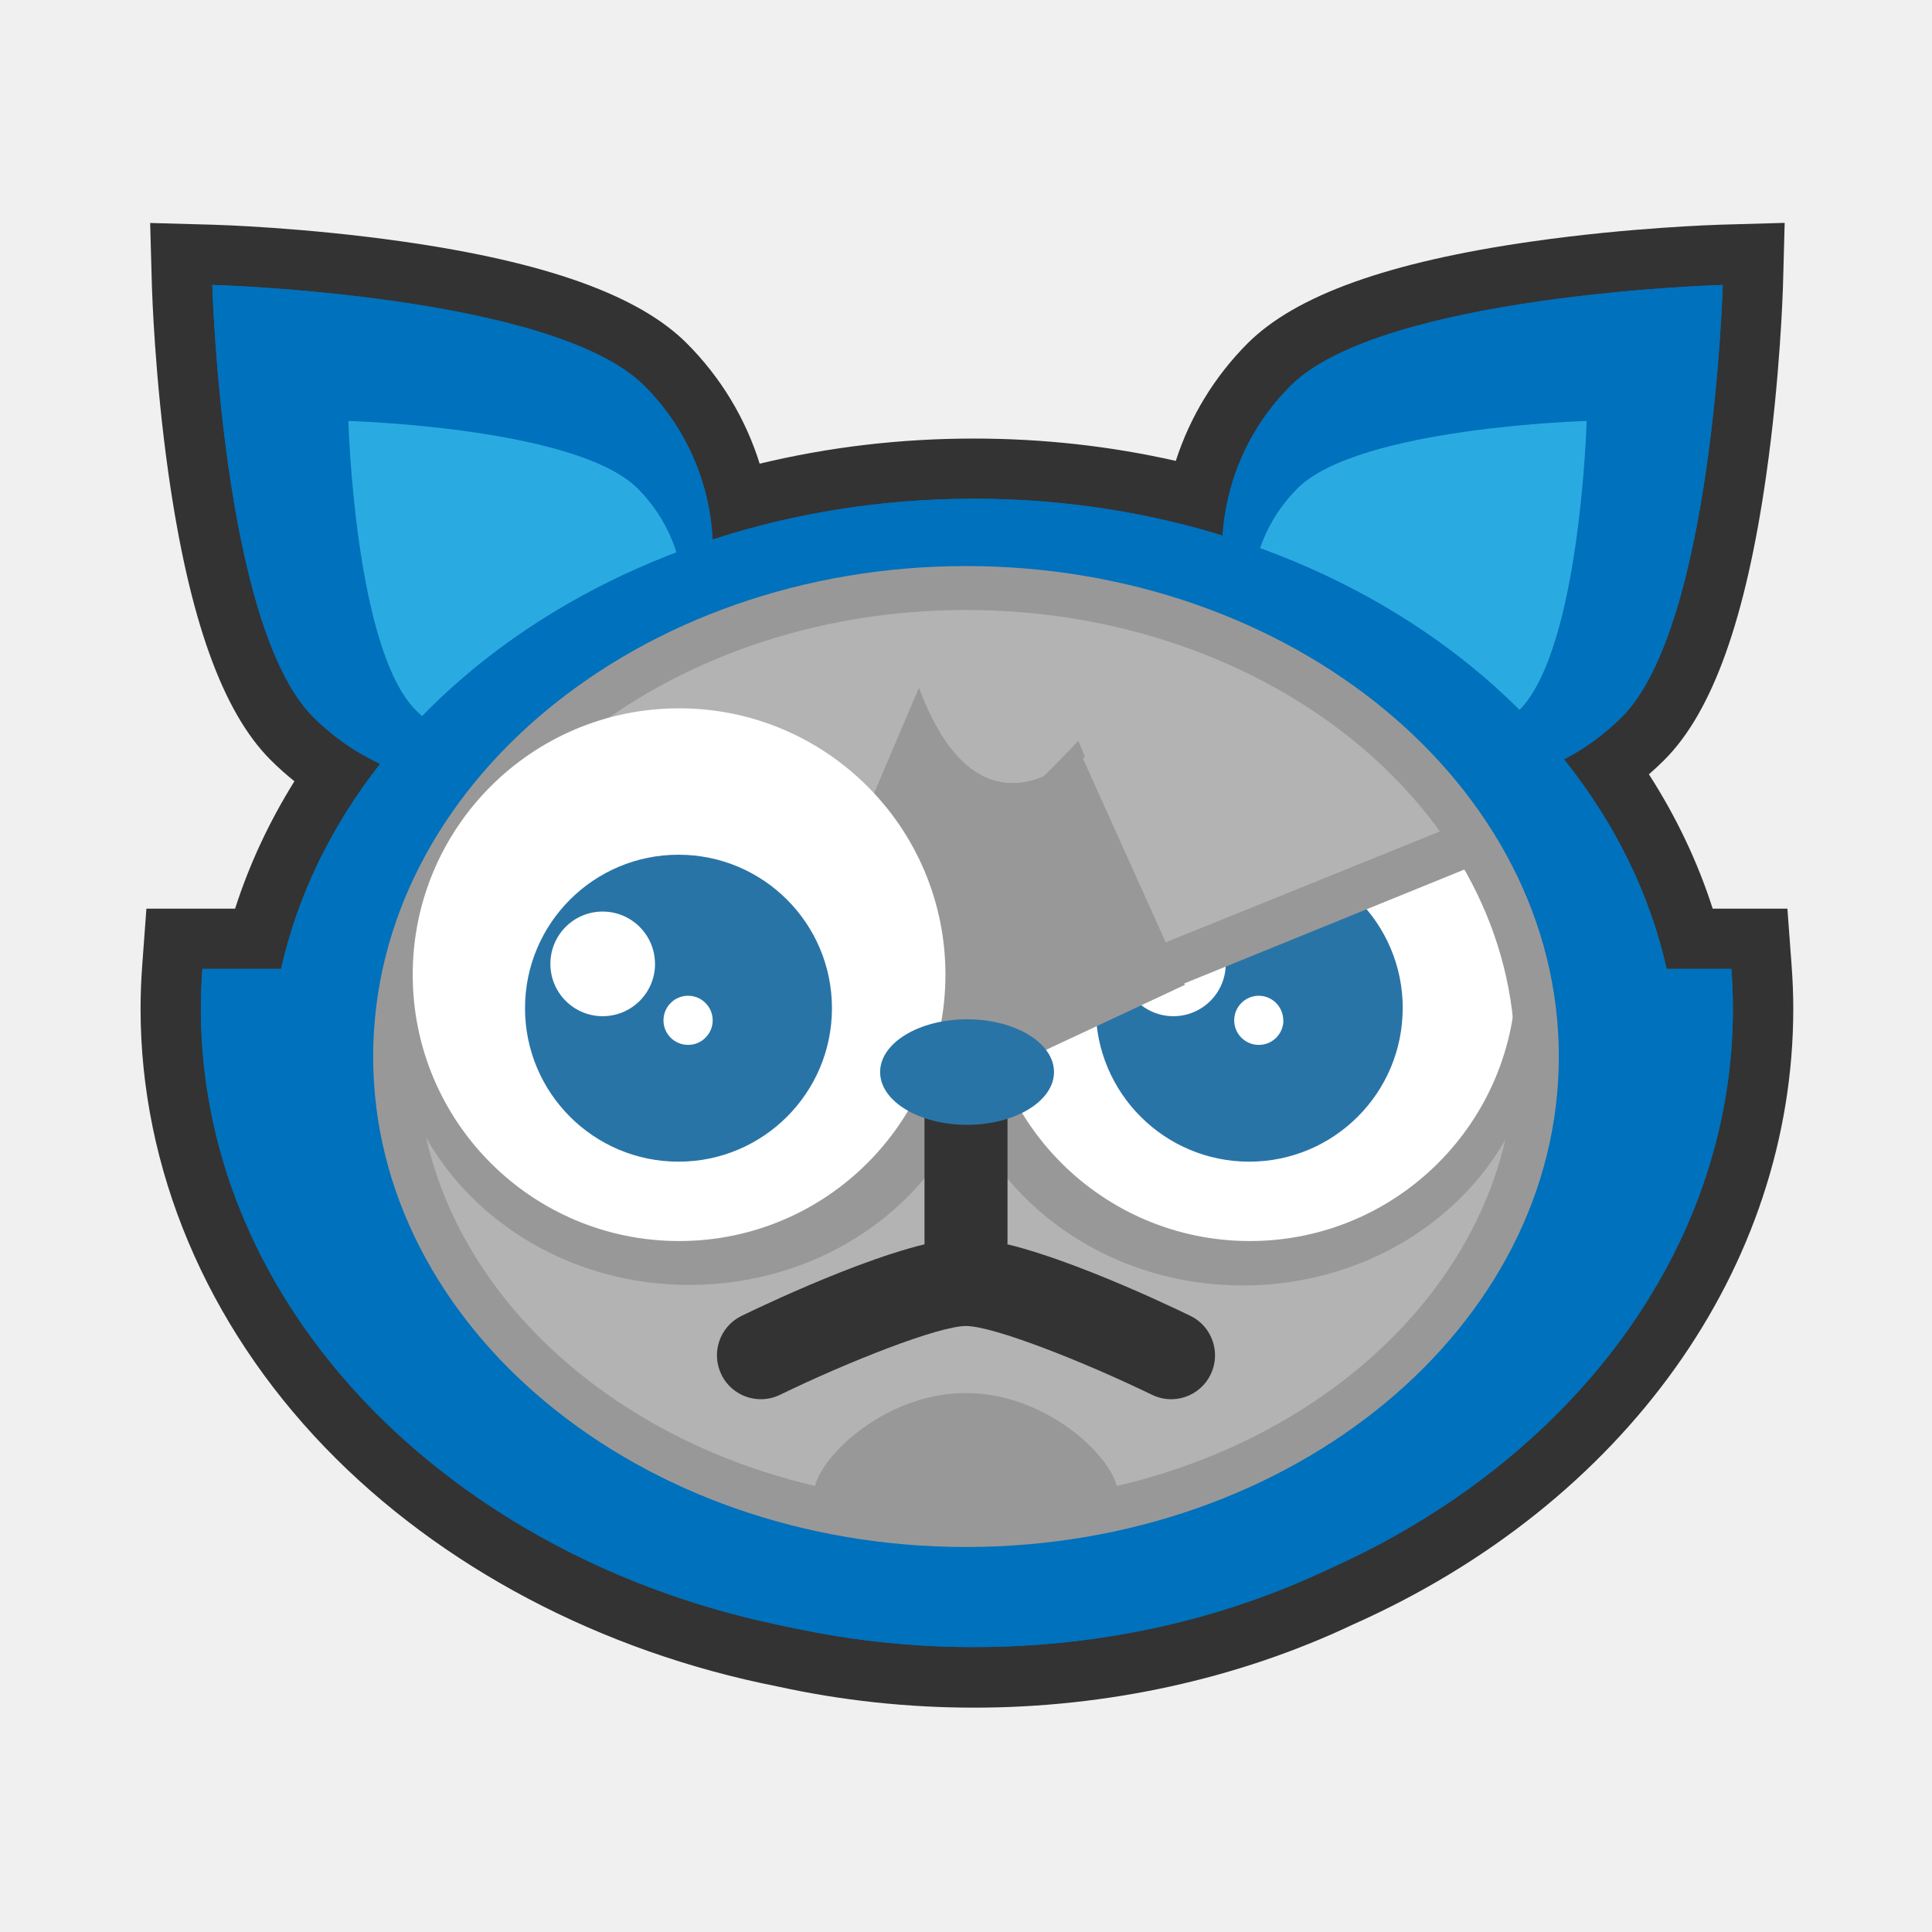
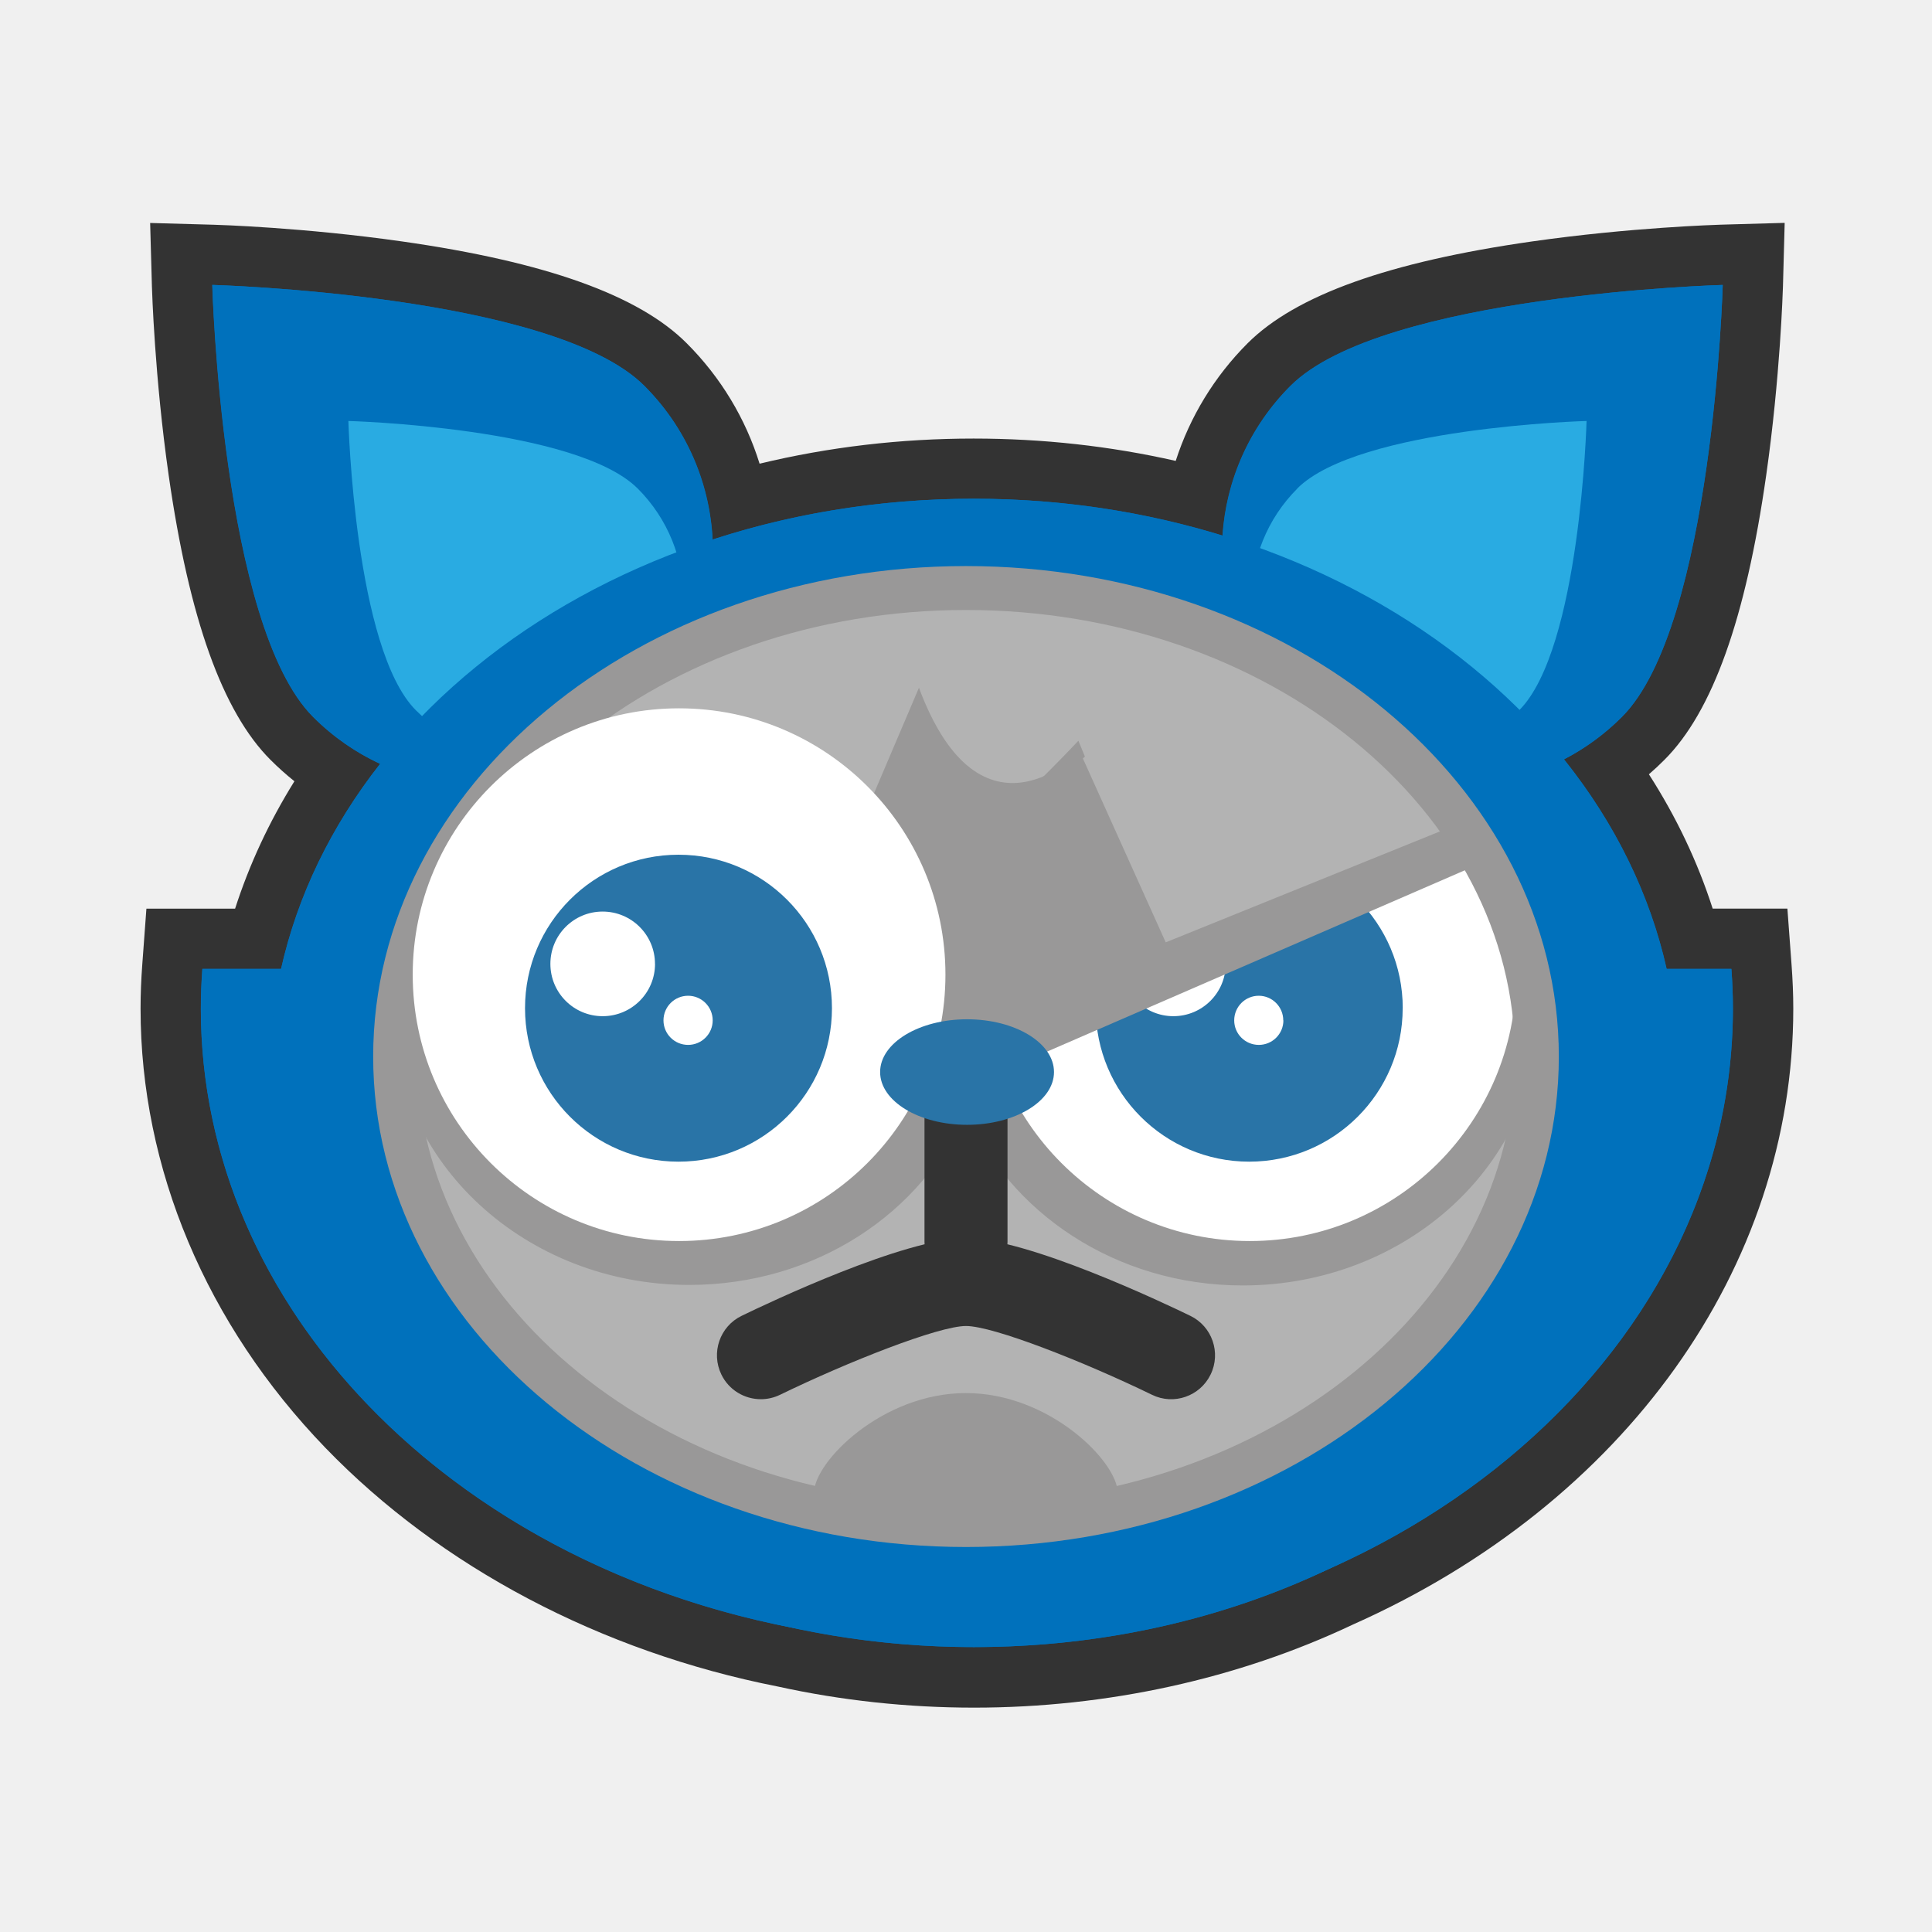
- <svg xmlns="http://www.w3.org/2000/svg" version="1.1" id="Layer_1" x="0px" y="0px" width="256px" height="256px" viewBox="0 0 256 256" enable-background="new 0 0 256 256" xml:space="preserve">
-   <path fill="#0071BC" d="M129.061,222.246c-8.541,0-17.031-0.915-25.241-2.721c-22.568-4.43-43.138-15.26-57.83-30.479  c-15.07-15.61-23.37-35.29-23.37-55.416c0-1.796,0.07-3.61,0.212-5.545l0.274-3.705H34.13c2.112-7.7,5.573-15.03,10.326-21.875  c-2.077-1.342-4.01-2.906-5.782-4.677c-12.87-12.874-14.403-55.182-14.536-59.963l-0.117-4.226l4.23,0.11  c4.78,0.13,47.1,1.66,59.97,14.53c4.96,4.95,8.28,11.21,9.61,18c10.04-2.8,20.53-4.21,31.25-4.21c10.13,0,20.08,1.27,29.63,3.78  c1.391-6.63,4.67-12.74,9.51-17.58c12.881-12.87,55.19-14.4,59.971-14.54l4.229-0.12l-0.11,4.22  c-0.129,4.78-1.66,47.09-14.529,59.96c-1.44,1.43-2.99,2.74-4.641,3.9c5.041,7.06,8.68,14.66,10.881,22.65h9.16l0.27,3.7  c0.15,1.93,0.22,3.75,0.22,5.54c0,32.729-21.46,62.6-56.01,77.96c-14.7,6.97-31.49,10.66-48.55,10.66L129.061,222.246z" />
-   <path fill="#333333" d="M228.27,37.754c0,0-1.25,45.126-13.362,57.246c-2.315,2.316-4.908,4.186-7.671,5.616  c6.634,8.278,11.343,17.672,13.606,27.764h8.573c0.13,1.737,0.202,3.486,0.202,5.25c0,32.177-21.733,60.136-53.681,74.326  c-13.773,6.54-29.789,10.29-46.881,10.29c-8.437,0-16.606-0.92-24.381-2.628c-44.754-8.783-78.06-42.155-78.06-81.988  c0-1.764,0.074-3.513,0.203-5.25h10.43c2.21-9.85,6.74-19.035,13.12-27.166c-3.21-1.49-6.23-3.564-8.88-6.214  c-12.11-12.12-13.36-57.246-13.36-57.246s45.13,1.248,57.24,13.366c5.66,5.658,8.67,12.963,9.05,20.376  c10.7-3.49,22.39-5.41,34.62-5.41c11.6,0,22.71,1.73,32.949,4.885c0.48-7.23,3.48-14.32,9.011-19.85  c12.12-12.11,57.239-13.36,57.239-13.36 M236.469,29.531l-8.449,0.24c-0.48,0.02-11.891,0.35-24.99,2.22  c-19,2.71-31.33,7.13-37.7,13.49c-4.399,4.4-7.649,9.75-9.53,15.59c-8.689-1.97-17.66-2.96-26.779-2.96  c-9.69,0-19.19,1.12-28.36,3.33C98.8,55.47,95.5,49.99,91,45.49C84.66,39.13,72.33,34.71,53.33,32  c-13.1-1.87-24.51-2.207-24.985-2.22l-8.45-0.235l0.236,8.453c0.02,0.48,0.35,11.89,2.22,24.988c2.72,19,7.13,31.33,13.49,37.696  c1.01,1.01,2.07,1.955,3.17,2.84c-3.35,5.375-5.98,11.02-7.86,16.88H19.4l-0.548,7.41c-0.15,2.034-0.226,3.94-0.226,5.84  c0,21.166,8.698,41.834,24.49,58.193c15.24,15.783,36.522,27.014,59.94,31.627c8.464,1.86,17.214,2.801,26.008,2.801  c17.637,0,35-3.811,50.225-11.021c35.98-16.022,58.33-47.28,58.33-81.601c0-1.899-0.08-3.81-0.23-5.841l-0.55-7.41h-9.899  c-1.99-6.2-4.82-12.15-8.45-17.8c0.71-0.61,1.39-1.25,2.06-1.92c6.36-6.36,10.77-18.69,13.48-37.69  c1.869-13.09,2.199-24.5,2.22-24.98l0.229-8.45L236.469,29.531z" />
-   <path fill="#0071BC" d="M26.82,128.38c-0.127,1.738-0.2,3.487-0.2,5.25c0,46.53,45.442,84.25,101.5,84.25  c56.056,0,101.5-37.72,101.5-84.25c0-1.763-0.074-3.512-0.203-5.25H26.82z M85.382,51.12C97.5,63.23,97.5,82.88,85.382,95  c-12.116,12.116-31.767,12.116-43.88,0C29.387,82.88,28.137,37.754,28.137,37.754S73.267,39.002,85.382,51.12L85.382,51.12z" />
-   <path fill="#29ABE2" d="M84.496,64.727c8.116,8.117,8.116,21.278,0,29.387c-8.113,8.118-21.27,8.118-29.39,0  c-8.114-8.11-8.944-38.333-8.944-38.333s30.22,0.83,38.334,8.95V64.727z" />
-   <path fill="#0071BC" d="M171.025,51.12c-12.117,12.11-12.117,31.762,0,43.88c12.119,12.117,31.766,12.117,43.879,0  c12.117-12.118,13.367-57.245,13.367-57.245s-45.121,1.247-57.24,13.365H171.025z" />
-   <path fill="#29ABE2" d="M171.912,64.727c-8.117,8.117-8.117,21.278,0,29.387c8.113,8.118,21.268,8.118,29.387,0  c8.11-8.11,8.939-38.333,8.939-38.333s-30.219,0.83-38.34,8.95L171.912,64.727z" />
-   <path fill="#0071BC" d="M222.375,142.164c0,42.018-41.777,76.082-93.316,76.082c-51.56,0-93.34-34.064-93.34-76.082  c0-42.018,41.78-76.08,93.33-76.08c51.54,0,93.311,34.062,93.311,76.08H222.375z" />
-   <path fill="#B3B3B3" d="M203.643,140.006c0,34.275-33.869,62.07-75.646,62.07c-41.77,0-75.64-27.795-75.64-62.07  c0-34.29,33.87-62.09,75.64-62.09C169.771,77.916,203.643,105.716,203.643,140.006z" />
-   <path fill="#999898" d="M151.617,140.38h-41.38l-57.562-12.92c-0.404,2.06-0.646,4.41-0.646,6.577  c0,19.943,17.59,36.222,39.3,36.222c16.74,0,31-9.579,36.66-23.12c5.67,13.541,19.93,23.19,36.67,23.19  c21.71,0,39.3-16.149,39.3-36.09c0-7.6-2.57-15.08-6.93-20.89l-45.43,27.02L151.617,140.38z" />
-   <path fill="#FFFFFF" d="M200.9,129.148c0,19.498-15.801,35.297-35.297,35.297c-19.502,0-35.295-15.801-35.295-35.297  c0-19.49,15.793-35.292,35.295-35.292C185.1,93.856,200.9,109.659,200.9,129.148z" />
-   <path fill="#2974A7" d="M185.863,133.592c0,11.227-9.102,20.334-20.34,20.334c-11.23,0-20.332-9.107-20.332-20.334  c0-11.236,9.109-20.337,20.34-20.337c11.24,0,20.34,9.1,20.34,20.337H185.863z" />
-   <path fill="#FFFFFF" d="M162.416,127.72c0,3.83-3.1,6.931-6.938,6.931c-3.824,0-6.934-3.101-6.934-6.931  c0-3.832,3.105-6.933,6.934-6.933C159.316,120.787,162.416,123.887,162.416,127.72L162.416,127.72z M170.057,135.206  c0,1.796-1.463,3.248-3.258,3.248c-1.8,0-3.26-1.452-3.26-3.248c0-1.806,1.46-3.263,3.25-3.263s3.25,1.457,3.25,3.263H170.057z" />
-   <path fill="#333333" d="M100.818,185.402c-2.158,0-4.232-1.203-5.232-3.271c-1.406-2.893-0.2-6.375,2.682-7.776  c3.543-1.717,21.59-10.289,29.734-10.289c8.137,0,26.186,8.572,29.725,10.289c2.885,1.4,4.09,4.886,2.688,7.771  c-1.397,2.89-4.89,4.104-7.771,2.69c-9.033-4.387-21.023-9.114-24.642-9.114c-3.63,0-15.623,4.729-24.643,9.114  C102.536,185.215,101.67,185.402,100.818,185.402z M128,170.372c-3.213,0-5.5-2.604-5.5-5.817v-23.27c0-3.215,2.287-5.815,5.5-5.815  s5.5,2.601,5.5,5.815v23.27C133.5,167.768,131.213,170.373,128,170.372L128,170.372z" />
-   <path fill="#999898" d="M148.105,197.805c0,4.084-9.01,1.578-20.121,1.578c-11.11,0-20.123,2.506-20.123-1.578  c0-4.086,9.012-13.216,20.123-13.216s20.121,9.13,20.121,13.21V197.805z M71.443,104.532L60,109.25l69.859,30.216l25.619-10.577  l-12.584-30.74c0,0-23,24.62-29.254,22.28c-11.53-4.31-18.863-22.55-42.197-15.91V104.532z" />
-   <path fill="#B3B3B3" d="M130.118,128.966c0-19.488,16.384-37.133,35.883-37.133c12.979,0,23.72,8.837,29.851,19.26l-64.75,26.123  c-0.631-2.649-0.98-5.407-0.98-8.25H130.118z" />
-   <path fill="#999898" d="M130.346,134.622l64.988-26.29c1.295,1.67,2.35,3.113,3.333,5l-67.103,27.294  C130.992,138.688,130.578,136.684,130.346,134.622L130.346,134.622z" />
-   <path fill="#999898" d="M121.766,91.132l-17.57,41.271l25.816,10.729L157,130.5l-13.898-30.862  C143.102,99.638,130.005,113.188,121.766,91.132L121.766,91.132z" />
-   <path fill="#999898" d="M127.996,75.006c-43.31,0-78.55,29.157-78.55,65c0,35.828,35.24,64.98,78.55,64.98h0.001  c43.315,0,78.556-29.152,78.556-64.98C206.553,104.162,171.313,75.006,127.996,75.006z M127.996,199.17  c-40.103,0-72.73-26.541-72.73-59.164c0-32.632,32.627-59.18,72.73-59.18h0.001c40.106,0,72.737,26.548,72.737,59.18  C200.734,172.63,168.105,199.17,127.996,199.17z" />
-   <path fill="#FFFFFF" d="M125.277,129.148c0,19.498-15.8,35.297-35.297,35.297c-19.5,0-35.293-15.801-35.293-35.297  c0-19.49,15.793-35.292,35.293-35.292C109.477,93.856,125.277,109.659,125.277,129.148z" />
-   <path fill="#2974A7" d="M110.238,133.592c0,11.227-9.1,20.334-20.338,20.334c-11.23,0-20.332-9.107-20.332-20.334  c0-11.236,9.102-20.337,20.332-20.337C101.14,113.255,110.238,122.355,110.238,133.592z" />
-   <path fill="#FFFFFF" d="M86.795,127.72c0,3.83-3.102,6.931-6.938,6.931c-3.83,0-6.928-3.101-6.928-6.931  c0-3.832,3.09-6.933,6.92-6.933s6.94,3.1,6.94,6.932L86.795,127.72z M94.435,135.206c0,1.796-1.464,3.248-3.26,3.248  c-1.8,0-3.26-1.452-3.26-3.248c0-1.806,1.46-3.263,3.26-3.263C92.971,131.943,94.435,133.4,94.435,135.206z" />
-   <path fill="#2974A7" d="M139.66,142.052c0,3.862-5.158,6.993-11.52,6.993c-6.36,0-11.52-3.13-11.52-6.993  c0-3.862,5.16-6.993,11.52-6.993c6.362,0,11.52,3.121,11.52,6.99V142.052z" />
+ <svg xmlns="http://www.w3.org/2000/svg" width="256" height="256" viewBox="0 0 256 256">
+   <path fill="#0071BC" d="M129.06 222.246c-8.54 0-17.03-.915-25.24-2.72-22.568-4.43-43.138-15.26-57.83-30.48-15.07-15.61-23.37-35.29-23.37-55.416 0-1.796.07-3.61.212-5.545l.274-3.705H34.13c2.112-7.7 5.573-15.03 10.326-21.875-2.077-1.342-4.01-2.906-5.782-4.677-12.87-12.874-14.403-55.182-14.536-59.963l-.117-4.226 4.23.11c4.78.13 47.1 1.66 59.97 14.53 4.96 4.95 8.28 11.21 9.61 18 10.04-2.8 20.53-4.21 31.25-4.21 10.13 0 20.08 1.27 29.63 3.78 1.4-6.63 4.67-12.74 9.51-17.58 12.9-12.87 55.19-14.4 59.98-14.54l4.23-.12-.11 4.22c-.13 4.78-1.66 47.09-14.53 59.96-1.43 1.43-2.99 2.74-4.64 3.9 5.04 7.06 8.68 14.66 10.88 22.65h9.16l.27 3.7c.15 1.93.23 3.75.23 5.54 0 32.72-21.46 62.6-56.01 77.96-14.7 6.97-31.49 10.66-48.55 10.66l-.05.04h-.02z" />
+   <path fill="#333" d="M228.27 37.754S227.02 82.88 214.91 95c-2.315 2.316-4.91 4.186-7.67 5.616 6.633 8.278 11.34 17.672 13.604 27.764h8.573c.13 1.737.202 3.486.202 5.25 0 32.177-21.74 60.136-53.69 74.326-13.78 6.54-29.79 10.29-46.88 10.29-8.44 0-16.61-.92-24.38-2.628-44.76-8.783-78.06-42.155-78.06-81.988 0-1.764.07-3.513.2-5.25h10.43c2.21-9.85 6.74-19.035 13.12-27.166-3.21-1.49-6.23-3.564-8.88-6.214-12.11-12.12-13.36-57.246-13.36-57.246s45.13 1.248 57.24 13.366c5.66 5.658 8.67 12.963 9.05 20.376 10.7-3.49 22.39-5.41 34.62-5.41 11.6 0 22.71 1.73 32.95 4.885.48-7.22 3.48-14.32 9.01-19.85 12.12-12.11 57.24-13.36 57.24-13.36m8.23-8.23l-8.45.24c-.48.02-11.89.35-24.99 2.22-19 2.71-31.33 7.13-37.7 13.49-4.4 4.4-7.65 9.75-9.53 15.59-8.69-1.97-17.66-2.96-26.78-2.96-9.69 0-19.19 1.12-28.36 3.33C98.8 55.47 95.5 49.99 91 45.49 84.66 39.13 72.33 34.71 53.33 32c-13.1-1.87-24.51-2.207-24.985-2.22l-8.45-.235.236 8.453c.02.48.35 11.89 2.22 24.988 2.72 19 7.13 31.33 13.49 37.696 1.01 1.01 2.07 1.955 3.17 2.84-3.35 5.375-5.97 11.02-7.86 16.88H19.4l-.548 7.41c-.15 2.034-.226 3.94-.226 5.84 0 21.166 8.698 41.834 24.49 58.19 15.24 15.784 36.522 27.017 59.94 31.63 8.464 1.86 17.214 2.8 26.008 2.8 17.637 0 35-3.81 50.225-11.02 35.98-16.022 58.33-47.28 58.33-81.6 0-1.9-.08-3.814-.23-5.844l-.55-7.41h-9.9c-1.99-6.2-4.82-12.15-8.45-17.8.71-.61 1.39-1.25 2.06-1.92 6.36-6.36 10.77-18.69 13.48-37.69 1.87-13.09 2.2-24.5 2.22-24.98l.23-8.45-.02-.03v.003z" />
+   <path fill="#0071BC" d="M26.82 128.38c-.127 1.738-.2 3.487-.2 5.25 0 46.53 45.442 84.25 101.5 84.25 56.056 0 101.5-37.72 101.5-84.25 0-1.763-.074-3.512-.203-5.25H26.82zm58.562-77.26C97.5 63.23 97.5 82.88 85.382 95c-12.116 12.116-31.767 12.116-43.88 0-12.115-12.12-13.365-57.246-13.365-57.246s45.13 1.248 57.245 13.366z" />
+   <path fill="#29ABE2" d="M84.496 64.727c8.116 8.117 8.116 21.278 0 29.387-8.113 8.118-21.27 8.118-29.39 0-8.114-8.11-8.944-38.333-8.944-38.333s30.22.83 38.334 8.95z" />
+   <path fill="#0071BC" d="M171.025 51.12c-12.117 12.11-12.117 31.762 0 43.88 12.12 12.117 31.766 12.117 43.88 0 12.116-12.118 13.366-57.245 13.366-57.245s-45.12 1.247-57.24 13.365z" />
+   <path fill="#29ABE2" d="M171.912 64.727c-8.117 8.117-8.117 21.278 0 29.387 8.113 8.118 21.268 8.118 29.387 0 8.11-8.11 8.93-38.333 8.93-38.333s-30.22.83-38.34 8.95h.02z" />
+   <path fill="#0071BC" d="M222.375 142.164c0 42.018-41.777 76.082-93.316 76.082-51.56 0-93.34-34.064-93.34-76.082 0-42.018 41.78-76.08 93.33-76.08 51.54 0 93.31 34.062 93.31 76.08h.01z" />
+   <path fill="#B3B3B3" d="M203.643 140.006c0 34.275-33.87 62.07-75.646 62.07-41.77 0-75.64-27.795-75.64-62.07 0-34.29 33.87-62.09 75.64-62.09 41.774 0 75.646 27.8 75.646 62.09z" />
+   <path fill="#999898" d="M151.617 140.38h-41.38l-57.562-12.92c-.404 2.06-.646 4.41-.646 6.577 0 19.943 17.59 36.222 39.3 36.222 16.74 0 31-9.58 36.66-23.12 5.67 13.54 19.93 23.19 36.67 23.19 21.71 0 39.3-16.15 39.3-36.09 0-7.6-2.57-15.08-6.93-20.89l-45.43 27.02.01.01z" />
+   <path fill="#fff" d="M200.9 129.148c0 19.498-15.8 35.297-35.297 35.297-19.502 0-35.295-15.8-35.295-35.297 0-19.49 15.793-35.292 35.295-35.292 19.497 0 35.297 15.803 35.297 35.292z" />
+   <path fill="#2974A7" d="M185.863 133.592c0 11.227-9.104 20.334-20.34 20.334-11.23 0-20.332-9.107-20.332-20.334 0-11.236 9.11-20.337 20.34-20.337 11.24 0 20.34 9.1 20.34 20.337z" />
+   <path fill="#fff" d="M162.416 127.72c0 3.83-3.1 6.93-6.938 6.93-3.824 0-6.936-3.1-6.936-6.93 0-3.832 3.104-6.933 6.936-6.933 3.838 0 6.938 3.1 6.938 6.933zm7.64 7.486c0 1.796-1.462 3.248-3.257 3.248-1.8 0-3.26-1.452-3.26-3.248 0-1.806 1.46-3.263 3.25-3.263s3.25 1.457 3.25 3.263h.01z" />
+   <path fill="#333" d="M100.818 185.402c-2.158 0-4.232-1.203-5.232-3.27-1.406-2.897-.2-6.378 2.682-7.777 3.543-1.72 21.59-10.29 29.734-10.29 8.137 0 26.186 8.57 29.725 10.29 2.885 1.4 4.09 4.886 2.688 7.77-1.397 2.89-4.89 4.105-7.77 2.69-9.034-4.388-21.024-9.113-24.645-9.113-3.63 0-15.62 4.73-24.64 9.114-.83.4-1.69.586-2.55.586h.01-.002zM128 170.372c-3.213 0-5.5-2.604-5.5-5.817v-23.27c0-3.215 2.287-5.815 5.5-5.815s5.5 2.6 5.5 5.815v23.27c0 3.213-2.287 5.818-5.5 5.817z" />
+   <path fill="#999898" d="M148.105 197.805c0 4.084-9.01 1.578-20.12 1.578-11.11 0-20.126 2.506-20.126-1.578 0-4.086 9.02-13.216 20.13-13.216 11.1 0 20.11 9.13 20.11 13.21h-.01zm-76.662-93.273L60 109.25l69.86 30.216 25.618-10.577-12.584-30.74s-23 24.62-29.254 22.28c-11.53-4.31-18.863-22.55-42.197-15.91v.01z" />
+   <path fill="#B3B3B3" d="M130.118 128.966c0-19.488 16.384-37.133 35.883-37.133 12.98 0 23.72 8.837 29.86 19.26l-64.75 26.123c-.63-2.65-.98-5.407-.98-8.25h-.01z" />
+   <path fill="#999898" d="M198.667 113.332c-.983-1.887-2.038-3.33-3.333-5l-40.87 16.534L143.1 99.638s-13.097 13.55-21.335-8.506l-17.57 41.27 25.816 10.73 68.66-29.8zm-70.67-38.326c-43.31 0-78.55 29.157-78.55 65 0 35.828 35.24 64.98 78.55 64.98 43.315 0 78.556-29.152 78.556-64.98 0-35.844-35.24-65-78.557-65zm0 124.164c-40.104 0-72.73-26.54-72.73-59.164 0-32.632 32.626-59.18 72.73-59.18 40.106 0 72.737 26.548 72.737 59.18 0 32.624-32.63 59.164-72.738 59.164z" />
+   <path fill="#fff" d="M125.277 129.148c0 19.498-15.8 35.297-35.297 35.297-19.5 0-35.293-15.8-35.293-35.297 0-19.49 15.793-35.292 35.293-35.292 19.497 0 35.297 15.803 35.297 35.292z" />
+   <path fill="#2974A7" d="M110.238 133.592c0 11.227-9.1 20.334-20.338 20.334-11.23 0-20.332-9.107-20.332-20.334 0-11.236 9.102-20.337 20.332-20.337 11.24 0 20.338 9.1 20.338 20.337z" />
+   <path fill="#fff" d="M86.795 127.72c0 3.83-3.102 6.93-6.938 6.93-3.83 0-6.928-3.1-6.928-6.93 0-3.832 3.09-6.933 6.92-6.933s6.94 3.1 6.94 6.932zm7.64 7.486c0 1.796-1.464 3.248-3.26 3.248-1.8 0-3.26-1.452-3.26-3.248 0-1.806 1.46-3.263 3.26-3.263 1.796 0 3.26 1.457 3.26 3.263z" />
+   <path fill="#2974A7" d="M139.66 142.052c0 3.862-5.158 6.993-11.52 6.993-6.36 0-11.52-3.13-11.52-6.993 0-3.862 5.16-6.993 11.52-6.993 6.362 0 11.52 3.12 11.52 6.99z" />
</svg>
